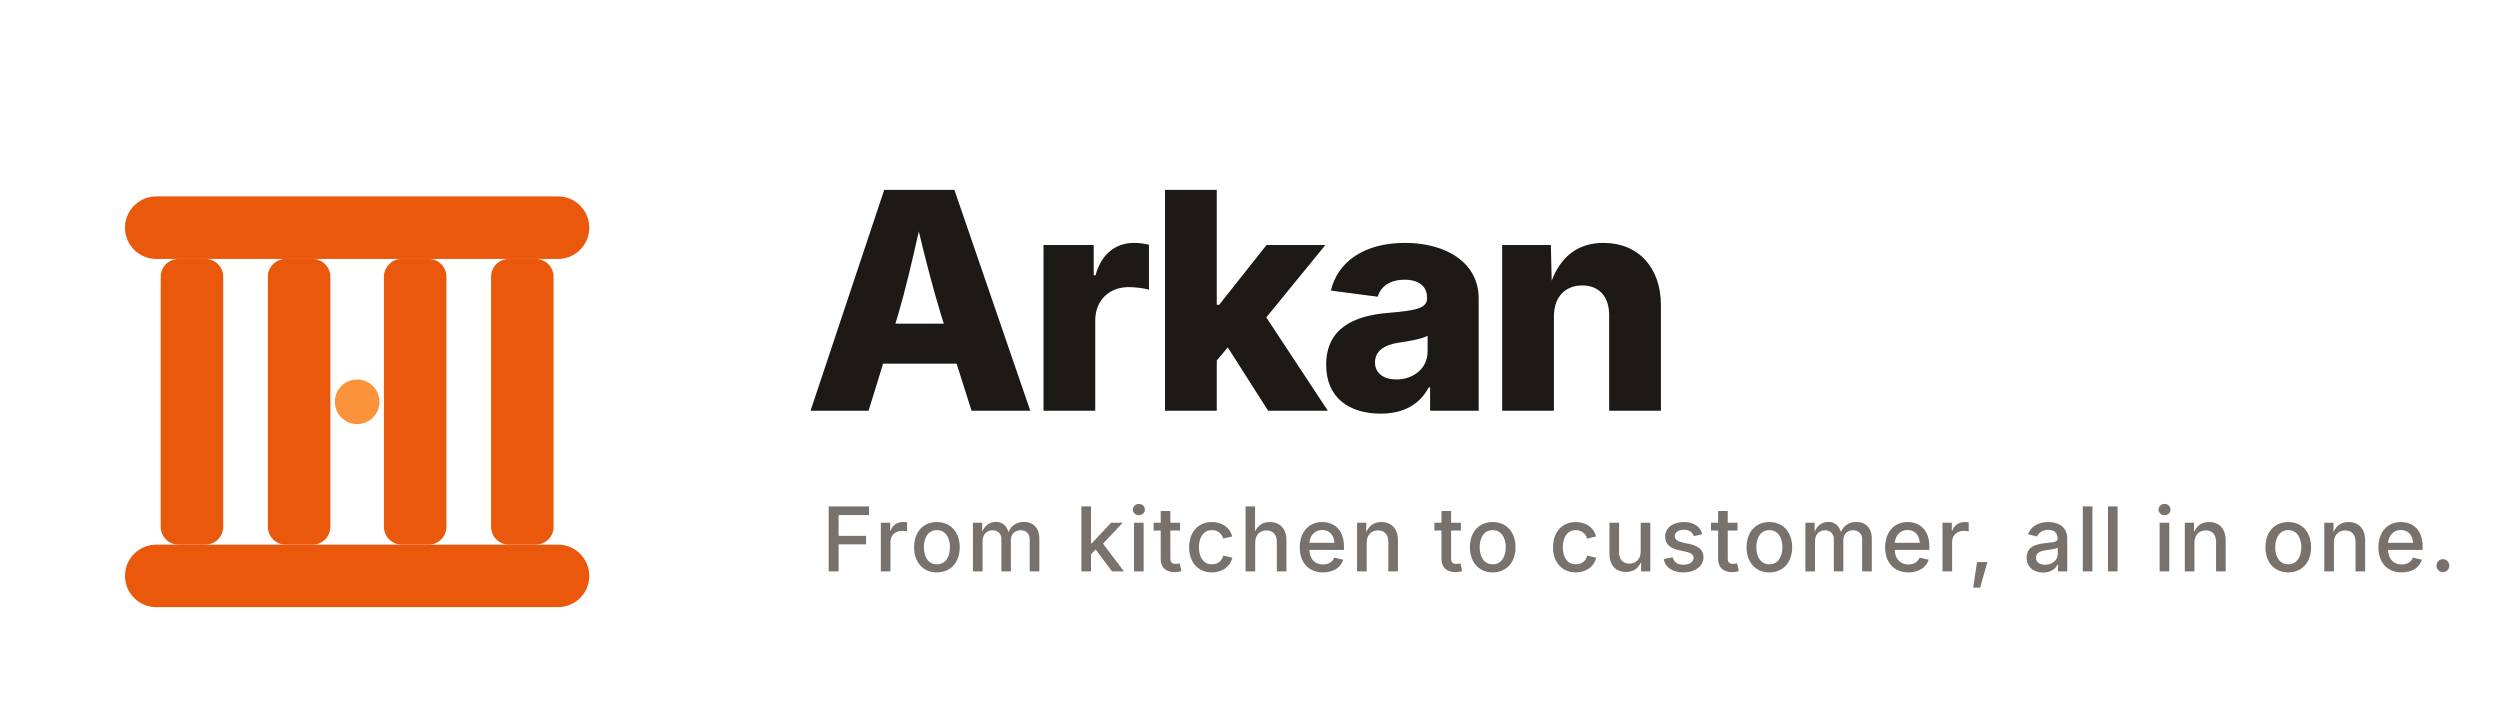
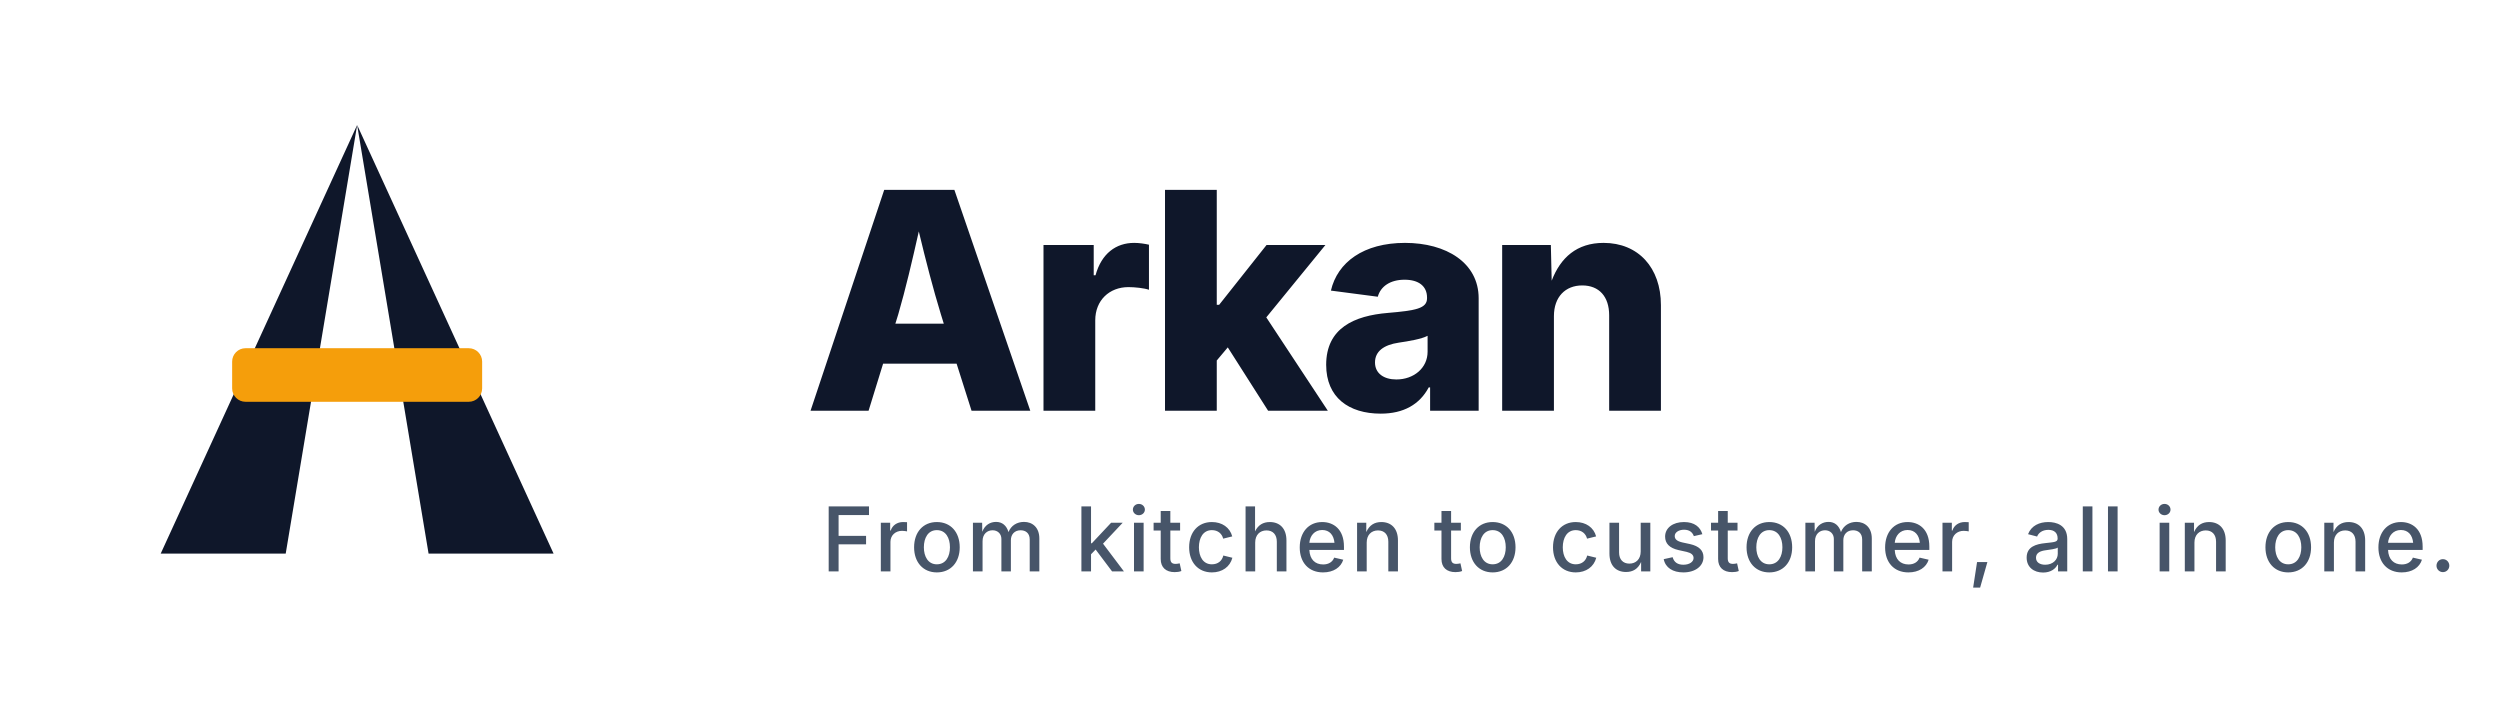
<svg xmlns="http://www.w3.org/2000/svg" viewBox="0 0 280 80" fill="none" role="img" aria-label="Arkan">
  <g transform="translate(8,8)">
-     <rect x="6" y="14" width="52" height="7" rx="3.5" fill="#ea580c" />
-     <rect x="10" y="21" width="7" height="32" rx="2" fill="#ea580c" />
-     <rect x="22" y="21" width="7" height="32" rx="2" fill="#ea580c" />
-     <rect x="35" y="21" width="7" height="32" rx="2" fill="#ea580c" />
-     <rect x="47" y="21" width="7" height="32" rx="2" fill="#ea580c" />
-     <rect x="6" y="53" width="52" height="7" rx="3.5" fill="#ea580c" />
-     <circle cx="32" cy="37" r="2.5" fill="#fb923c" />
+     <path d="M 32 6 L 24 54 L 10 54 Z" fill="#0f172a" />
+     <path d="M 32 6 L 54 54 L 40 54 Z" fill="#0f172a" />
+     <rect x="18" y="31" width="28" height="6" rx="1.5" fill="#f59e0b" />
  </g>
-   <text x="90" y="46" font-family="Inter, system-ui, -apple-system, sans-serif" font-size="34" font-weight="800" fill="#1c1917" letter-spacing="-1.2">
+   <text x="90" y="46" font-family="Inter, system-ui, -apple-system, sans-serif" font-size="34" font-weight="800" fill="#0f172a" letter-spacing="-1.2">
    Arkan
  </text>
-   <text x="92" y="64" font-family="Inter, system-ui, sans-serif" font-size="10" font-weight="500" fill="#78716c" letter-spacing="0.3">
+   <text x="92" y="64" font-family="Inter, system-ui, sans-serif" font-size="10" font-weight="500" fill="#475569" letter-spacing="0.3">
    From kitchen to customer, all in one.
  </text>
</svg>
